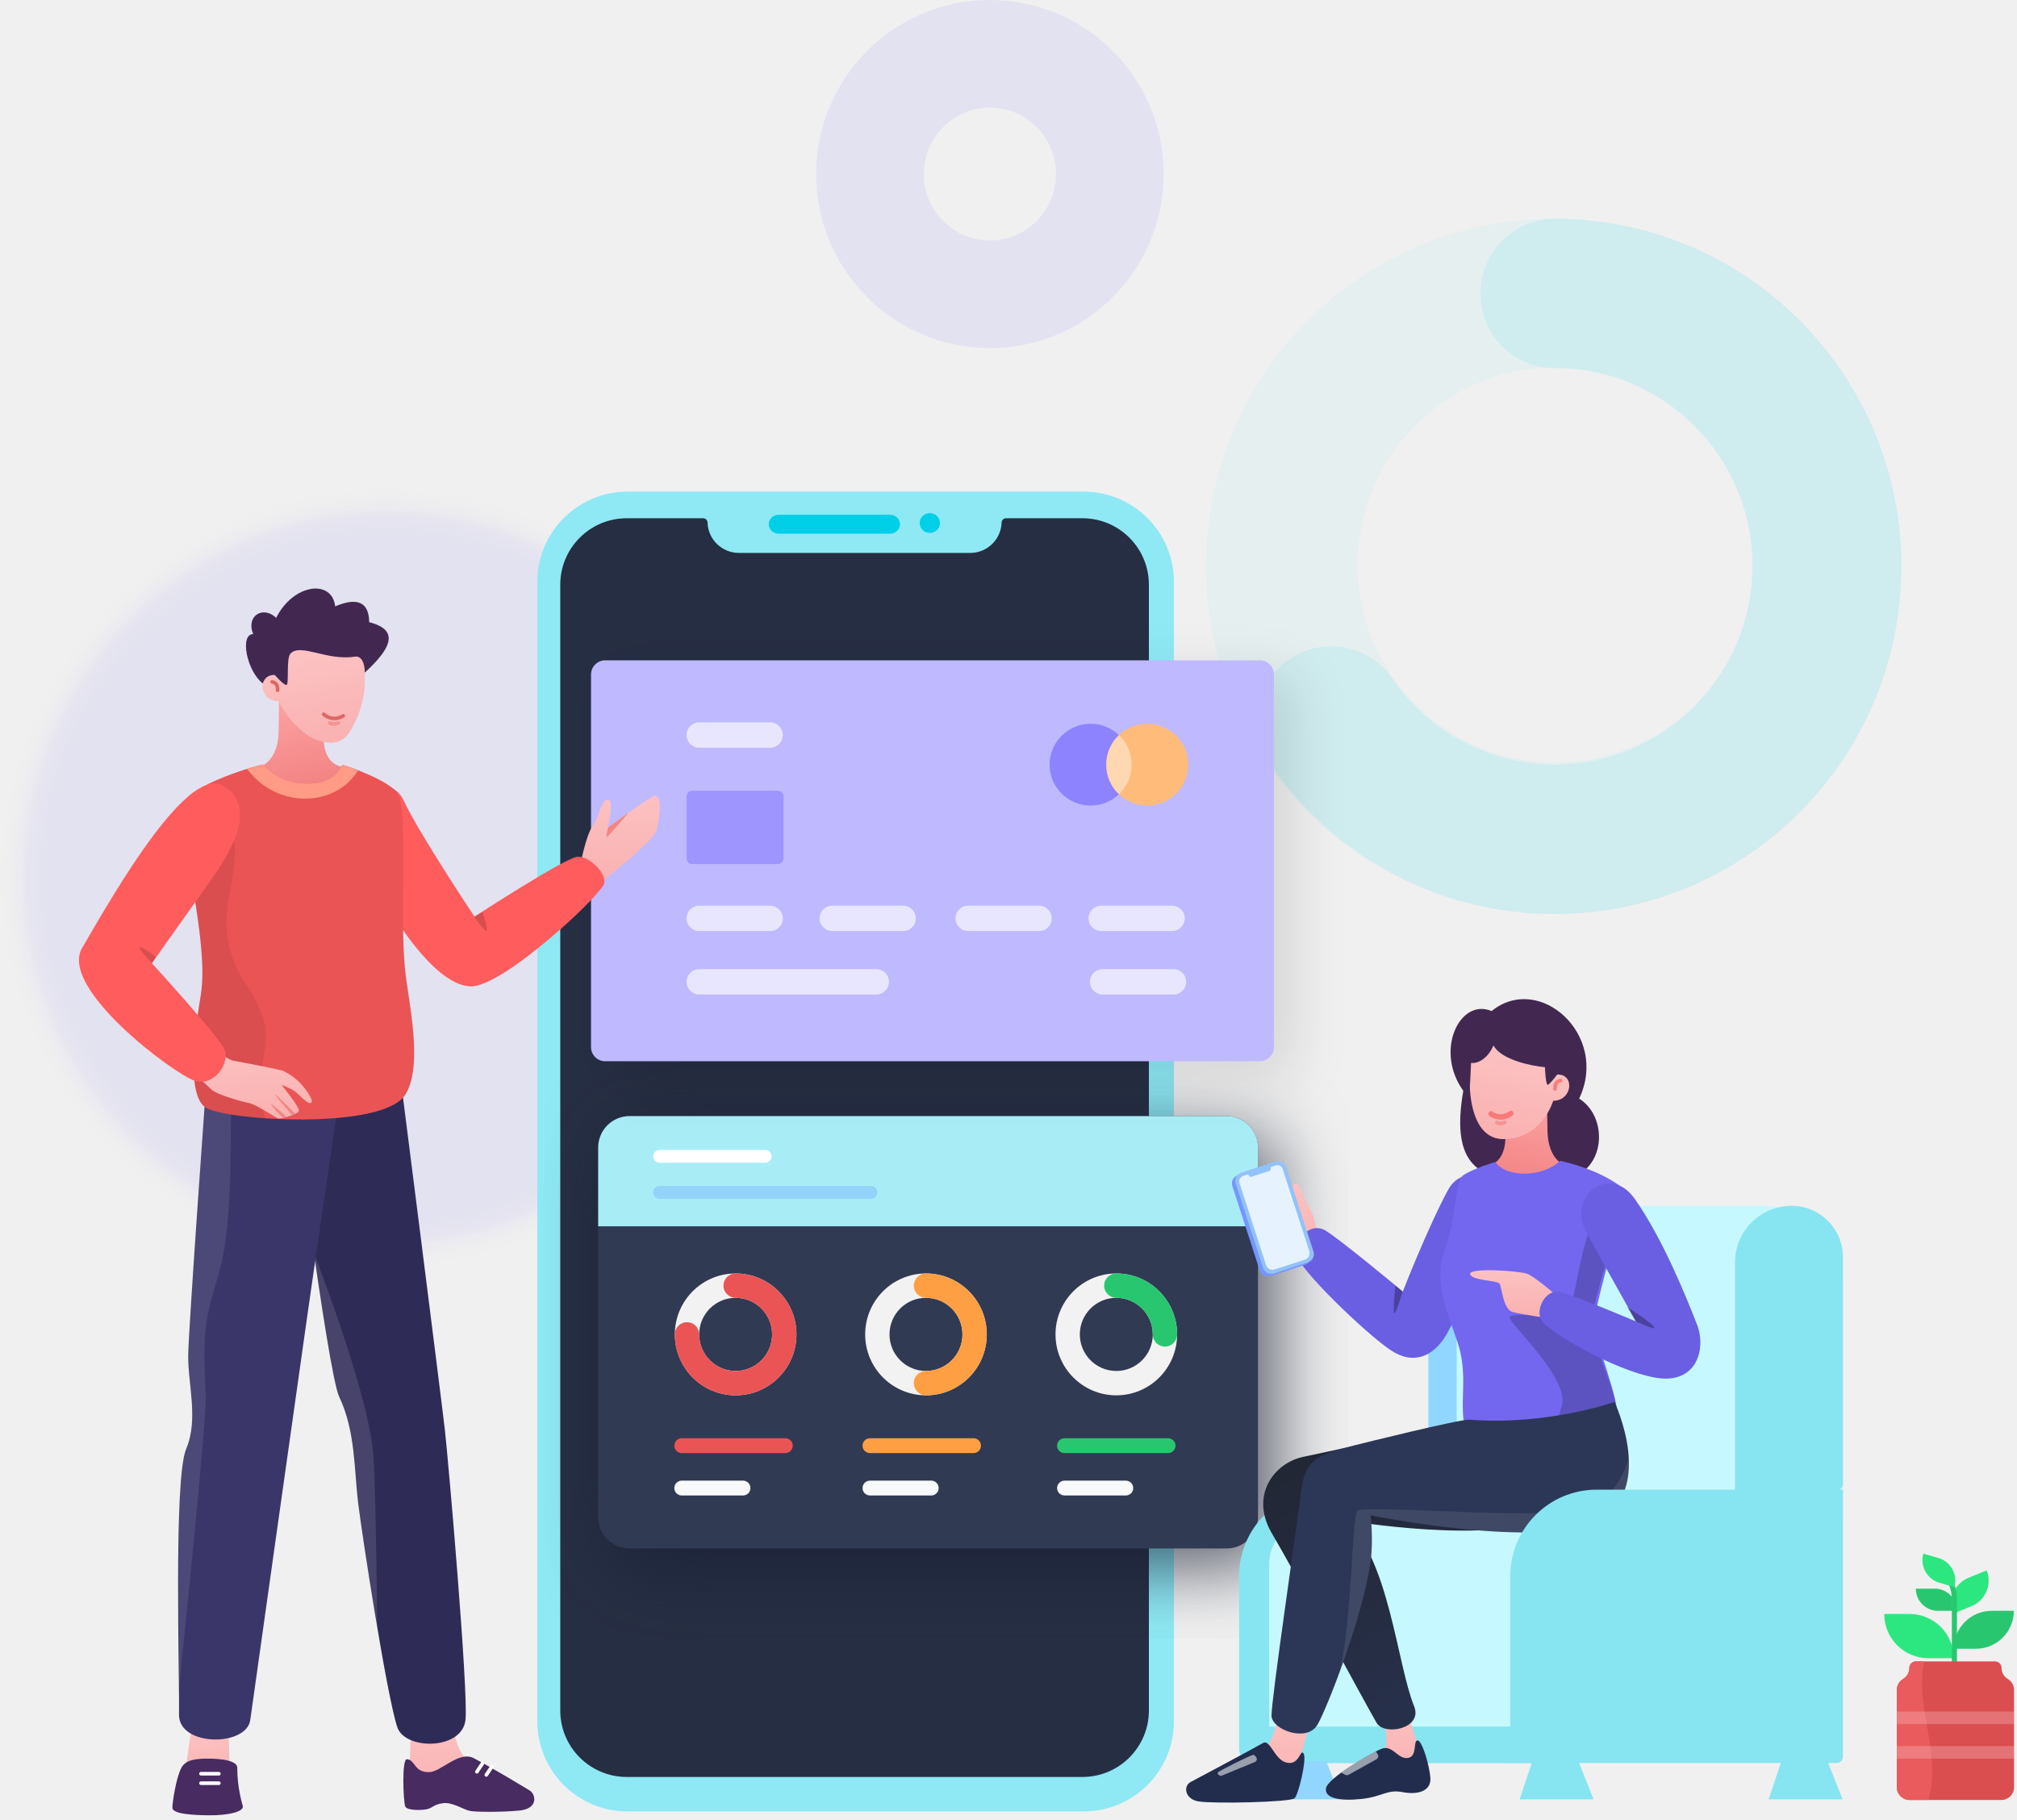
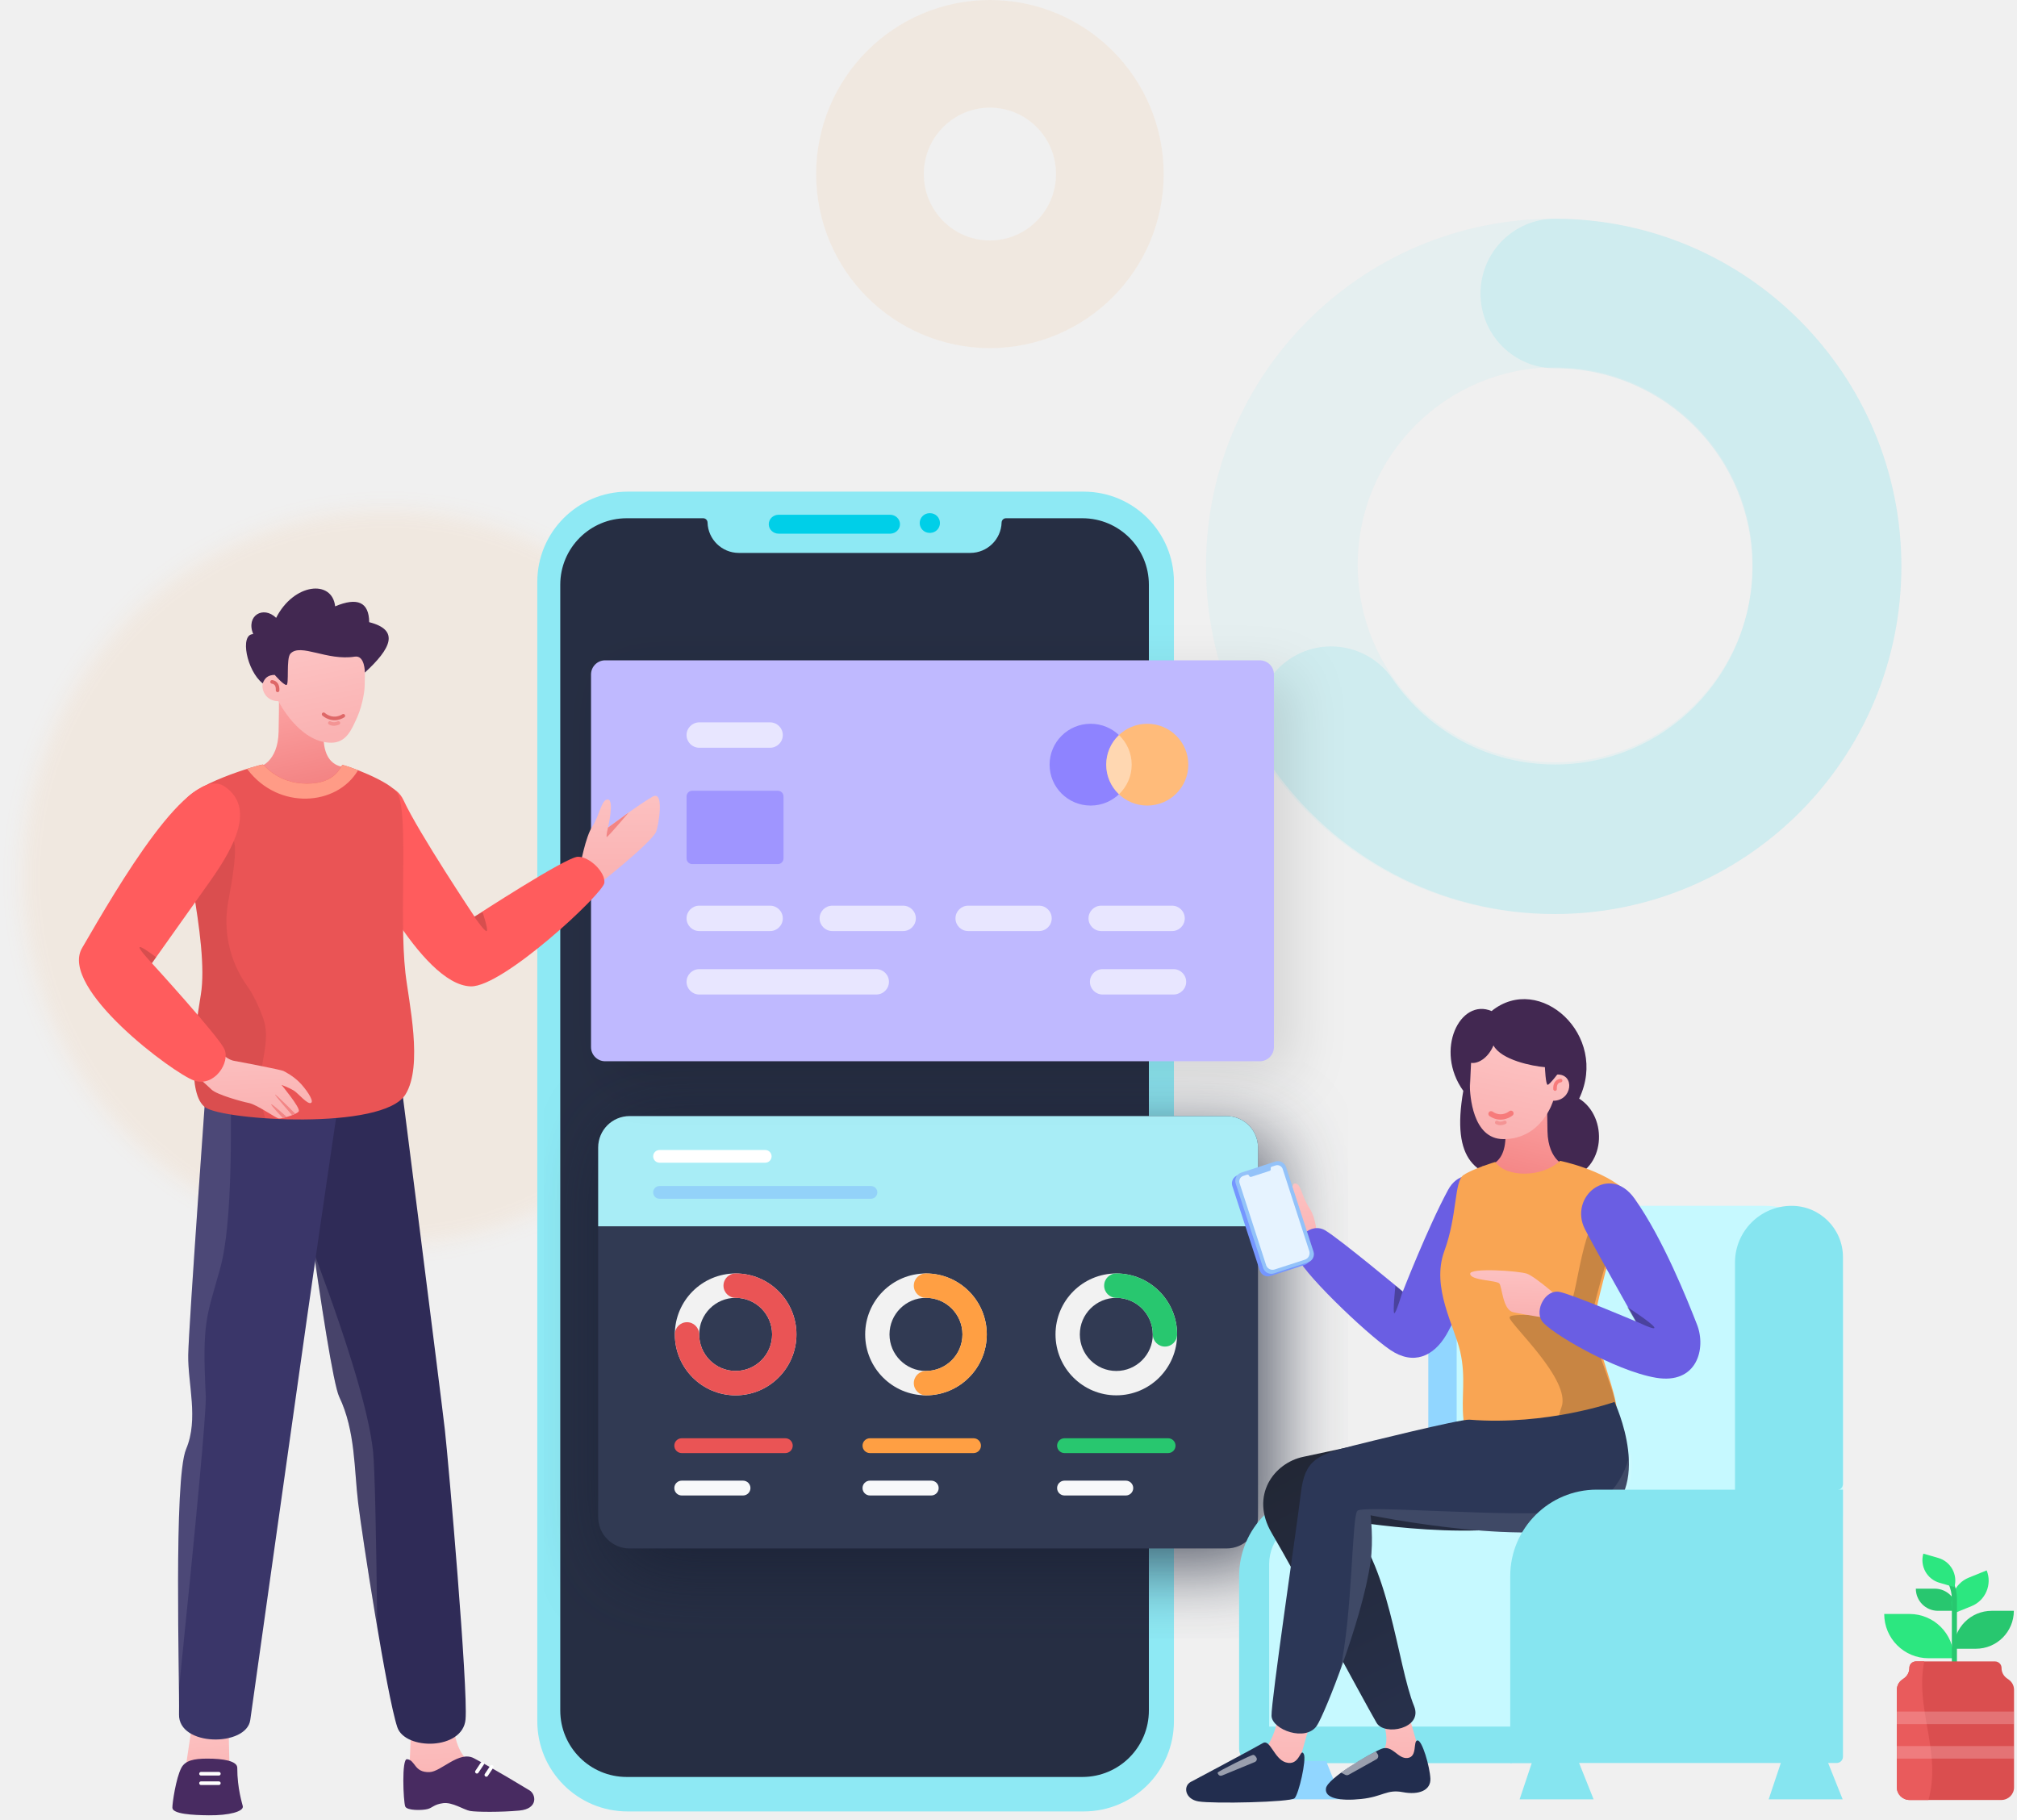
<svg xmlns="http://www.w3.org/2000/svg" width="562" height="507" viewBox="0 0 562 507" fill="none">
  <g id="Illustration">
    <g id="Shape">
      <g id="Oval" opacity="0.1" filter="url(#filter0_f)">
-         <ellipse cx="107.745" cy="244.5" rx="101.745" ry="102.5" fill="#7367F0" />
+         <ellipse cx="107.745" cy="244.5" rx="101.745" ry="102.5" fill="#f9a553" />
      </g>
      <path id="Oval_2" opacity="0.05" fill-rule="evenodd" clip-rule="evenodd" d="M336.032 157.826C336.032 104.326 379.404 60.956 432.906 60.956C486.408 60.956 529.78 104.326 529.78 157.826C529.78 211.326 486.408 254.696 432.906 254.696C379.404 254.696 336.032 211.326 336.032 157.826ZM488.389 157.386C488.389 126.988 463.745 102.346 433.347 102.346C402.948 102.346 378.304 126.988 378.304 157.386C378.304 187.784 402.948 212.426 433.347 212.426C463.745 212.426 488.389 187.784 488.389 157.386Z" fill="#00CFE8" />
-       <ellipse id="Oval_3" opacity="0.1" cx="275.822" cy="48.5" rx="33.416" ry="33.5" stroke="#7367F0" stroke-width="30" />
+       <ellipse id="Oval_3" opacity="0.1" cx="275.822" cy="48.5" rx="33.416" ry="33.5" stroke="#f9a553" stroke-width="30" />
      <path id="Path" opacity="0.1" d="M433.272 60.956C486.572 60.956 529.78 104.326 529.78 157.826C529.78 211.326 486.572 254.696 433.272 254.696C401.162 254.696 371.688 238.816 353.798 212.796C347.287 203.326 349.657 190.352 359.091 183.817C368.431 177.348 381.193 179.615 387.764 188.849L387.961 189.131C398.182 203.997 414.951 213.032 433.272 213.032C463.647 213.032 488.271 188.315 488.271 157.826C488.271 127.642 464.137 103.116 434.181 102.628L433.272 102.621C421.809 102.621 412.517 93.294 412.517 81.789C412.517 70.283 421.809 60.956 433.272 60.956Z" fill="#00CFE8" />
    </g>
    <g id="Mobile Banking App">
      <g id="Phone3">
        <path id="Rectangle" fill-rule="evenodd" clip-rule="evenodd" d="M149.71 162.137C149.71 148.254 160.964 137 174.847 137H301.957C315.84 137 327.094 148.254 327.094 162.137V479.625C327.094 493.508 315.84 504.762 301.957 504.762H174.847C160.964 504.762 149.71 493.508 149.71 479.625V162.137Z" fill="#8EE9F4" />
        <g id="Group 48">
          <path id="Rectangle_2" fill-rule="evenodd" clip-rule="evenodd" d="M156.107 162.933C156.107 152.703 164.4 144.411 174.629 144.411H195.926C196.585 144.411 197.124 144.935 197.144 145.594V145.594C197.28 150.315 201.147 154.072 205.87 154.072H270.352C275.075 154.072 278.942 150.315 279.079 145.594V145.594C279.098 144.935 279.637 144.411 280.297 144.411H301.593C311.822 144.411 320.115 152.703 320.115 162.933V476.634C320.115 486.863 311.822 495.156 301.593 495.156H174.629C164.4 495.156 156.107 486.863 156.107 476.634V162.933Z" fill="#262E43" />
          <mask id="mask0" mask-type="alpha" maskUnits="userSpaceOnUse" x="156" y="144" width="165" height="352">
            <path id="Rectangle_3" fill-rule="evenodd" clip-rule="evenodd" d="M156.107 162.933C156.107 152.703 164.4 144.411 174.629 144.411H195.926C196.585 144.411 197.124 144.935 197.144 145.594V145.594C197.28 150.315 201.147 154.072 205.87 154.072H270.352C275.075 154.072 278.942 150.315 279.079 145.594V145.594C279.098 144.935 279.637 144.411 280.297 144.411H301.593C311.822 144.411 320.115 152.703 320.115 162.933V476.634C320.115 486.863 311.822 495.156 301.593 495.156H174.629C164.4 495.156 156.107 486.863 156.107 476.634V162.933Z" fill="white" />
          </mask>
          <g mask="url(#mask0)">
            <ellipse id="Oval_4" cx="218.287" cy="357.888" rx="14.067" ry="14.053" fill="#E97EFF" fill-opacity="0.549" />
            <path id="Rectangle_4" fill-rule="evenodd" clip-rule="evenodd" d="M176.086 209.239C176.086 206.692 178.15 204.628 180.697 204.628H296.76C299.307 204.628 301.371 206.692 301.371 209.239V209.239C301.371 211.785 299.307 213.85 296.76 213.85H180.697C178.15 213.85 176.086 211.785 176.086 209.239V209.239Z" fill="#E97EFF" fill-opacity="0.549" />
          </g>
        </g>
        <path id="Path_2" d="M248.017 143.438C249.534 143.438 250.764 144.618 250.764 146.073C250.764 147.496 249.588 148.656 248.118 148.706L248.017 148.708H216.95C215.432 148.708 214.202 147.529 214.202 146.073C214.202 144.65 215.378 143.491 216.849 143.44L216.95 143.438H248.017Z" fill="#00CFE8" />
        <path id="Path_3" d="M259.151 142.999C260.669 142.999 261.899 144.228 261.899 145.744C261.899 147.226 260.723 148.434 259.252 148.487L259.151 148.489H259.007C257.49 148.489 256.26 147.26 256.26 145.744C256.26 144.262 257.436 143.054 258.907 143.001L259.007 142.999H259.151Z" fill="#00CFE8" />
      </g>
      <g id="BoardPieChart">
        <g id="Rectangle_5" filter="url(#filter1_d)">
          <path fill-rule="evenodd" clip-rule="evenodd" d="M166.672 319.757C166.672 314.921 170.592 311 175.429 311H341.763C346.6 311 350.52 314.921 350.52 319.757V422.729C350.52 427.565 346.6 431.486 341.763 431.486H175.429C170.592 431.486 166.672 427.565 166.672 422.729V319.757Z" fill="#313A53" />
        </g>
        <mask id="mask1" mask-type="alpha" maskUnits="userSpaceOnUse" x="166" y="311" width="185" height="121">
          <path id="Rectangle_6" fill-rule="evenodd" clip-rule="evenodd" d="M166.672 319.757C166.672 314.921 170.592 311 175.429 311H341.763C346.6 311 350.52 314.921 350.52 319.757V422.729C350.52 427.565 346.6 431.486 341.763 431.486H175.429C170.592 431.486 166.672 427.565 166.672 422.729V319.757Z" fill="white" />
        </mask>
        <g mask="url(#mask1)">
          <path id="Rectangle_7" fill-rule="evenodd" clip-rule="evenodd" d="M162.547 306.275H355.234V341.712H162.547L162.547 306.275Z" fill="#A8EDF6" />
          <path id="Rectangle_8" opacity="0.366" fill-rule="evenodd" clip-rule="evenodd" d="M181.992 332.262C181.992 331.284 182.785 330.49 183.764 330.49H242.682C243.66 330.49 244.453 331.284 244.453 332.262V332.262C244.453 333.241 243.66 334.034 242.682 334.034H183.764C182.785 334.034 181.992 333.241 181.992 332.262V332.262Z" fill="#6FA3FF" />
          <rect id="Rectangle_9" x="181.992" y="320.45" width="32.998" height="3.544" rx="1.772" fill="white" />
          <rect id="Rectangle_10" x="187.885" y="400.774" width="32.998" height="4.134" rx="2.067" fill="#EA5455" />
          <path id="Rectangle_11" fill-rule="evenodd" clip-rule="evenodd" d="M187.885 414.653C187.885 413.512 188.81 412.586 189.952 412.586H207.031C208.173 412.586 209.098 413.512 209.098 414.653V414.653C209.098 415.795 208.173 416.72 207.031 416.72H189.952C188.81 416.72 187.885 415.795 187.885 414.653V414.653Z" fill="#F8F9FA" />
          <rect id="Rectangle_12" x="240.329" y="400.774" width="32.998" height="4.134" rx="2.067" fill="#FF9F43" />
          <path id="Rectangle_13" fill-rule="evenodd" clip-rule="evenodd" d="M240.329 414.653C240.329 413.512 241.255 412.586 242.396 412.586H259.475C260.617 412.586 261.542 413.512 261.542 414.653V414.653C261.542 415.795 260.617 416.72 259.475 416.72H242.396C241.255 416.72 240.329 415.795 240.329 414.653V414.653Z" fill="#F8F9FA" />
          <rect id="Rectangle_14" x="294.541" y="400.774" width="32.998" height="4.134" rx="2.067" fill="#28C76F" />
          <path id="Rectangle_15" fill-rule="evenodd" clip-rule="evenodd" d="M294.541 414.653C294.541 413.512 295.467 412.586 296.608 412.586H313.687C314.829 412.586 315.754 413.512 315.754 414.653V414.653C315.754 415.795 314.829 416.72 313.687 416.72H296.608C295.467 416.72 294.541 415.795 294.541 414.653V414.653Z" fill="#F8F9FA" />
          <g id="Group 3">
            <path id="Oval_5" fill-rule="evenodd" clip-rule="evenodd" d="M311.04 388.814C320.396 388.814 327.981 381.211 327.981 371.834C327.981 362.456 320.396 354.853 311.04 354.853C301.683 354.853 294.099 362.456 294.099 371.834C294.099 381.211 301.683 388.814 311.04 388.814ZM311.04 382.022C305.426 382.022 300.875 377.46 300.875 371.834C300.875 366.207 305.426 361.645 311.04 361.645C316.654 361.645 321.204 366.207 321.204 371.834C321.204 377.46 316.654 382.022 311.04 382.022Z" fill="#F2F2F2" />
            <path id="Path_4" fill-rule="evenodd" clip-rule="evenodd" d="M327.981 371.834C327.981 362.456 320.396 354.853 311.04 354.853C309.168 354.853 307.651 356.374 307.651 358.249C307.651 360.125 309.168 361.645 311.04 361.645C316.59 361.645 321.101 366.104 321.203 371.642L321.204 371.834C321.204 373.709 322.721 375.23 324.593 375.23C326.464 375.23 327.981 373.709 327.981 371.834Z" fill="#28C76F" />
          </g>
          <g id="Group 4">
            <path id="Oval_6" fill-rule="evenodd" clip-rule="evenodd" d="M258.007 388.814C267.363 388.814 274.948 381.211 274.948 371.834C274.948 362.456 267.363 354.853 258.007 354.853C248.65 354.853 241.065 362.456 241.065 371.834C241.065 381.211 248.65 388.814 258.007 388.814ZM258.007 382.022C252.393 382.022 247.842 377.46 247.842 371.834C247.842 366.207 252.393 361.645 258.007 361.645C263.62 361.645 268.171 366.207 268.171 371.834C268.171 377.46 263.62 382.022 258.007 382.022Z" fill="#F2F2F2" />
            <path id="Path_5" d="M258.006 388.814C267.363 388.814 274.948 381.211 274.948 371.834C274.948 362.456 267.363 354.853 258.006 354.853C256.135 354.853 254.618 356.374 254.618 358.249C254.618 360.125 256.135 361.645 258.006 361.645C263.62 361.645 268.171 366.207 268.171 371.834C268.171 377.396 263.723 381.918 258.197 382.02L258.006 382.022C256.135 382.022 254.618 383.542 254.618 385.418C254.618 387.293 256.135 388.814 258.006 388.814Z" fill="#FF9F43" />
          </g>
          <g id="Group 6">
            <path id="Oval_7" fill-rule="evenodd" clip-rule="evenodd" d="M204.973 388.814C214.33 388.814 221.915 381.211 221.915 371.834C221.915 362.456 214.33 354.853 204.973 354.853C195.617 354.853 188.032 362.456 188.032 371.834C188.032 381.211 195.617 388.814 204.973 388.814ZM204.973 382.022C199.36 382.022 194.809 377.46 194.809 371.834C194.809 366.207 199.36 361.645 204.973 361.645C210.587 361.645 215.138 366.207 215.138 371.834C215.138 377.46 210.587 382.022 204.973 382.022Z" fill="#F2F2F2" />
            <path id="Path_6" fill-rule="evenodd" clip-rule="evenodd" d="M188.032 371.834C188.032 381.211 195.617 388.814 204.973 388.814C214.33 388.814 221.915 381.211 221.915 371.834C221.915 362.456 214.33 354.853 204.973 354.853C203.102 354.853 201.585 356.374 201.585 358.249C201.585 360.125 203.102 361.645 204.973 361.645C210.587 361.645 215.138 366.207 215.138 371.834C215.138 377.46 210.587 382.022 204.973 382.022C199.36 382.022 194.809 377.46 194.809 371.834C194.809 369.958 193.292 368.437 191.42 368.437C189.549 368.437 188.032 369.958 188.032 371.834Z" fill="#EA5455" />
          </g>
        </g>
      </g>
      <g id="VisaCard2">
        <g id="Rectangle_16" filter="url(#filter2_d)">
          <path fill-rule="evenodd" clip-rule="evenodd" d="M168.62 184H351.014C353.192 184 354.958 185.771 354.958 187.955V291.769C354.958 293.953 353.192 295.723 351.014 295.723H168.62C166.442 295.723 164.677 293.953 164.677 291.769V187.955C164.677 185.771 166.442 184 168.62 184Z" fill="#BFB9FF" />
        </g>
        <g id="Group 46">
          <g id="Group 45">
            <g id="Group 43">
              <ellipse id="Oval_8" cx="303.887" cy="213.077" rx="11.437" ry="11.395" fill="#8E83FF" />
              <ellipse id="Oval Copy 10" cx="319.661" cy="213.077" rx="11.437" ry="11.395" fill="#FFBB7A" />
              <path id="Path_7" fill-rule="evenodd" clip-rule="evenodd" d="M311.67 204.925L311.775 204.827C313.961 206.902 315.323 209.831 315.323 213.077C315.323 216.323 313.961 219.252 311.775 221.327C309.587 219.253 308.225 216.323 308.225 213.077C308.225 209.882 309.544 206.994 311.67 204.925L311.775 204.827L311.67 204.925Z" fill="white" fill-opacity="0.416" />
            </g>
            <path id="Rectangle_17" fill-rule="evenodd" clip-rule="evenodd" d="M192.873 220.346H216.732C217.604 220.346 218.31 221.05 218.31 221.918V239.207C218.31 240.075 217.604 240.779 216.732 240.779H192.873C192.002 240.779 191.296 240.075 191.296 239.207V221.918C191.296 221.05 192.002 220.346 192.873 220.346Z" fill="#9F95FF" />
          </g>
          <g id="Group 44">
            <path id="Rectangle_18" fill-rule="evenodd" clip-rule="evenodd" d="M194.845 252.37H214.563C216.524 252.37 218.113 253.953 218.113 255.906C218.113 257.859 216.524 259.443 214.563 259.443H194.845C192.885 259.443 191.296 257.859 191.296 255.906C191.296 253.953 192.885 252.37 194.845 252.37Z" fill="white" fill-opacity="0.647" />
            <path id="Rectangle_19" fill-rule="evenodd" clip-rule="evenodd" d="M194.845 270.052H244.141C246.101 270.052 247.69 271.635 247.69 273.588C247.69 275.541 246.101 277.125 244.141 277.125H194.845C192.885 277.125 191.296 275.541 191.296 273.588C191.296 271.635 192.885 270.052 194.845 270.052Z" fill="white" fill-opacity="0.647" />
            <path id="Rectangle_20" fill-rule="evenodd" clip-rule="evenodd" d="M307.239 270.052H326.957C328.917 270.052 330.506 271.635 330.506 273.588C330.506 275.541 328.917 277.125 326.957 277.125H307.239C305.279 277.125 303.689 275.541 303.689 273.588C303.689 271.635 305.279 270.052 307.239 270.052Z" fill="white" fill-opacity="0.647" />
            <path id="Rectangle_21" fill-rule="evenodd" clip-rule="evenodd" d="M194.845 201.289H214.563C216.524 201.289 218.113 202.872 218.113 204.825C218.113 206.778 216.524 208.362 214.563 208.362H194.845C192.885 208.362 191.296 206.778 191.296 204.825C191.296 202.872 192.885 201.289 194.845 201.289Z" fill="white" fill-opacity="0.647" />
            <path id="Rectangle Copy 38" fill-rule="evenodd" clip-rule="evenodd" d="M231.915 252.37H251.634C253.594 252.37 255.183 253.953 255.183 255.906C255.183 257.859 253.594 259.443 251.634 259.443H231.915C229.955 259.443 228.366 257.859 228.366 255.906C228.366 253.953 229.955 252.37 231.915 252.37Z" fill="white" fill-opacity="0.647" />
            <path id="Rectangle Copy 39" fill-rule="evenodd" clip-rule="evenodd" d="M269.775 252.37H289.493C291.453 252.37 293.042 253.953 293.042 255.906C293.042 257.859 291.453 259.443 289.493 259.443H269.775C267.815 259.443 266.226 257.859 266.226 255.906C266.226 253.953 267.815 252.37 269.775 252.37Z" fill="white" fill-opacity="0.647" />
            <path id="Rectangle Copy 40" fill-rule="evenodd" clip-rule="evenodd" d="M306.845 252.37H326.563C328.524 252.37 330.113 253.953 330.113 255.906C330.113 257.859 328.524 259.443 326.563 259.443H306.845C304.885 259.443 303.296 257.859 303.296 255.906C303.296 253.953 304.885 252.37 306.845 252.37Z" fill="white" fill-opacity="0.647" />
          </g>
        </g>
      </g>
      <g id="Men1.1">
        <g id="LLeg">
          <path id="Path_8" fill-rule="evenodd" clip-rule="evenodd" d="M126.372 479.69C126.372 479.69 126.236 488.374 131.569 491.458C136.901 494.543 145.162 500.274 145.162 500.274L113.735 501.339L114.631 479.612L126.372 479.69Z" fill="url(#paint0_linear)" />
          <path id="Path_9" fill-rule="evenodd" clip-rule="evenodd" d="M113.405 490.205C115.835 490.456 115.304 493.971 119.713 493.8C122.926 493.675 127.937 487.749 132.059 489.944C138.35 493.294 145.727 497.812 147.536 498.887C149.345 499.963 150.06 504.021 144.715 504.519C139.603 504.995 132.704 504.942 130.976 504.627C129.247 504.312 126.041 502.107 123.461 502.459C120.882 502.812 120.588 503.702 119.147 504.095C117.705 504.489 113.354 504.575 112.903 503.36C112.385 501.966 111.866 490.047 113.405 490.205Z" fill="#482B61" />
          <path id="Path_10" fill-rule="evenodd" clip-rule="evenodd" d="M110.969 295.474C110.969 295.474 122.957 389.573 123.959 398.472C124.961 407.371 130.465 470.679 129.712 479.123C128.944 487.723 112.857 487.769 110.699 481.281C107.745 472.4 100.916 428.014 99.787 418.746C98.658 409.477 99.054 398.716 94.516 389.225C91.266 382.43 80.513 297.886 80.513 297.886L110.969 295.474Z" fill="#2F2B57" />
          <path id="Path_11" opacity="0.591" fill-rule="evenodd" clip-rule="evenodd" d="M103.922 404.214L103.965 404.637C104.422 409.552 104.806 425.834 105.116 453.481L104.426 449.352C102.262 436.258 100.34 423.287 99.787 418.746C98.681 409.67 99.038 399.163 94.793 389.82L94.515 389.225C93.085 386.234 90.201 368.185 87.421 348.911L88.294 351.248C97.578 376.216 102.787 393.871 103.922 404.214Z" fill="white" fill-opacity="0.192" />
          <path id="Path 10" d="M134.382 491.454L132.879 493.704" stroke="white" stroke-linecap="round" />
          <path id="Path 10_2" d="M137.007 492.334L135.504 494.584" stroke="white" stroke-linecap="round" />
        </g>
        <g id="RLeg">
          <path id="Path_12" fill-rule="evenodd" clip-rule="evenodd" d="M53.349 481.682L50.536 500.672L64.13 500.604L63.685 481.329L53.349 481.682Z" fill="url(#paint1_linear)" />
          <path id="Path_13" fill-rule="evenodd" clip-rule="evenodd" d="M48.032 503.745C47.986 502.637 49.018 495.451 50.536 492.605C51.638 490.542 54.08 490.058 57.654 490.044C62.264 490.026 66.117 490.723 66.112 492.605C66.096 498.366 67.556 502.796 67.654 503.302C67.943 504.787 63.819 505.896 58.188 505.839C53.578 505.794 48.102 505.473 48.032 503.745Z" fill="#482B61" />
          <path id="Path_14" fill-rule="evenodd" clip-rule="evenodd" d="M95.56 298.563C95.56 298.563 89.327 340.561 85.554 367.134C81.847 393.245 70.868 471.132 69.733 479.285C68.691 486.77 49.68 486.77 49.88 477.705C50.08 468.64 48.32 412.152 51.86 403.789C55.4 395.425 52.318 385.692 52.447 377.567C52.576 369.442 57.667 299.106 57.667 299.106L95.56 298.563Z" fill="#3A3669" />
          <path id="Path_15" opacity="0.462" fill-rule="evenodd" clip-rule="evenodd" d="M61.462 353.024L61.164 354.105C57.556 367.072 56.31 368.241 57.333 388.923L57.343 389.344C57.379 394.547 54.904 421.474 49.919 470.126L49.897 467.101C49.722 447.254 48.991 411.369 51.77 404.014L51.86 403.789C55.4 395.425 52.318 385.692 52.446 377.567C52.576 369.442 57.667 299.106 57.667 299.106L64.17 299.012L64.236 302.234C64.704 327.396 63.779 344.326 61.462 353.024V353.024Z" fill="white" fill-opacity="0.192" />
          <path id="Path 9" d="M56.007 494.256H60.983" stroke="white" stroke-linecap="round" />
          <path id="Path 9_2" d="M56.007 496.894H60.983" stroke="white" stroke-linecap="round" />
        </g>
        <g id="Head">
          <path id="Path_16" fill-rule="evenodd" clip-rule="evenodd" d="M72.242 213.711C72.242 213.711 77.449 212.483 77.63 203.907C77.811 195.331 77.684 192.404 77.684 192.404L90.029 192.196C90.029 192.196 90.154 201.754 90.155 205.21C90.16 214.495 96.597 213.711 96.597 213.711C96.597 213.711 95.259 221.24 84.866 221.827C76.751 222.287 72.242 213.711 72.242 213.711Z" fill="url(#paint2_linear)" />
          <g id="Head1">
            <path id="Path_17" fill-rule="evenodd" clip-rule="evenodd" d="M76.552 188.069C71.435 187.87 72.269 195.399 77.585 195.389C77.585 195.389 83.297 206.933 92.265 206.963C96.585 206.977 97.996 203.11 99.291 200.395C100.586 197.68 101.536 193.619 101.615 191.132C101.7 188.481 101.711 179.77 101.711 179.77L76.352 179.759L76.552 188.069Z" fill="url(#paint3_linear)" />
            <path id="Path_18" d="M91.906 201.462C92.673 201.885 93.585 201.781 94.292 201.462" stroke="#F49494" stroke-linecap="round" />
            <path id="Path 8" d="M77.349 192.367C77.401 191.159 77.035 190.2 75.81 190.008" stroke="#DE6767" stroke-linecap="round" />
            <path id="Path_19" fill-rule="evenodd" clip-rule="evenodd" d="M76.551 188.069C76.551 188.069 78.904 190.799 79.774 190.874C80.645 190.949 79.653 183.487 80.934 182.128C83.75 179.14 91.107 184.216 98.844 182.976C101.71 182.517 101.659 187.415 101.659 187.415C108.892 180.786 111.514 175.557 102.871 173.373C102.802 167.763 99.591 166.355 93.382 168.957C92.552 161.378 81.824 162.522 76.941 172.164C73.407 168.707 68.439 171.498 70.547 176.699C66.741 176.699 68.724 186.925 73.21 190.439C73.745 188.904 74.723 188.069 76.551 188.069Z" fill="#422851" />
            <path id="Path_20" d="M90.171 199.031C90.171 199.031 92.607 201.335 95.666 199.459" stroke="#DE6767" stroke-linecap="round" />
          </g>
        </g>
        <g id="LArm">
          <g id="Group 3_2">
            <path id="Path_21" fill-rule="evenodd" clip-rule="evenodd" d="M161.671 241.247C161.671 241.247 163.135 233.107 165.072 230.255C167.01 227.403 167.574 222.61 169.402 222.786C171.23 222.963 169.399 230.614 169.399 230.614C169.399 230.614 177.923 224.219 181.79 222.015C185.319 220.006 183.383 230.404 182.831 231.729C181.518 234.885 166.322 246.793 166.322 246.793C166.322 246.793 162.003 241.971 161.671 241.247Z" fill="url(#paint4_linear)" />
            <path id="Path_22" fill-rule="evenodd" clip-rule="evenodd" d="M169.4 230.614C169.4 230.614 168.77 233.231 169.084 233.231C169.399 233.231 175.184 226.405 175.184 226.405L169.4 230.614Z" fill="#F28585" />
          </g>
          <path id="Path_23" fill-rule="evenodd" clip-rule="evenodd" d="M112.464 223.029C116.632 232.068 132.22 255.423 132.22 255.423C132.22 255.423 157.765 238.768 161.016 238.734C164.266 238.699 168.68 243.012 168.402 245.989C168.125 248.966 140.156 275.074 131.186 274.854C117.238 274.512 99.747 238.241 97.951 233.393C93.141 220.407 108.398 214.213 112.464 223.029Z" fill="#FF5C5D" />
          <path id="Path 5" fill-rule="evenodd" clip-rule="evenodd" d="M132.128 255.406C132.128 255.406 135.078 259.727 135.606 259.444C136.135 259.16 134.447 254.161 134.447 254.161L132.128 255.406Z" fill="black" fill-opacity="0.16" />
        </g>
        <g id="Body">
          <path id="Path_24" fill-rule="evenodd" clip-rule="evenodd" d="M50.768 224.475C49.459 230.751 58.422 262.381 55.956 277.178C54.006 288.882 52.144 304.996 57.199 308.573C62.345 312.216 106.644 315.108 112.959 304.996C117.968 296.973 113.867 279.182 112.959 271.066C111.147 254.875 113.883 226.894 110.809 221.171C108.902 217.621 95.902 213.043 95.413 213.185C94.925 213.327 93.777 218.357 85.557 218.357C77.337 218.357 73.707 213.185 73.265 213.043C72.823 212.901 51.952 218.798 50.768 224.475Z" fill="#EA5455" />
          <path id="Path_25" fill-rule="evenodd" clip-rule="evenodd" d="M73.244 213.041L73.265 213.043C73.707 213.185 77.337 218.357 85.557 218.357C93.777 218.357 94.925 213.327 95.413 213.185C95.59 213.134 97.396 213.697 99.722 214.606L99.712 214.713C93.836 224.579 77.677 225.795 69.04 214.507L68.845 214.246L69.808 213.947C71.573 213.411 72.835 213.088 73.178 213.045L73.244 213.041Z" fill="#FF9B86" />
          <path id="Path_26" fill-rule="evenodd" clip-rule="evenodd" d="M50.796 228.834L51.52 228.935C59.204 230.034 63.71 231.773 65.039 234.152C65.911 235.712 65.506 240.991 63.823 249.988L63.644 250.932C62.083 259.088 63.868 267.524 68.58 274.33L68.845 274.707C70.439 276.936 71.908 279.872 73.252 283.514C76.372 291.962 69.737 299.081 73.939 311.649L73.081 311.586C65.27 310.988 58.953 309.815 57.199 308.573C52.144 304.996 54.006 288.882 55.956 277.179C58.054 264.588 51.878 239.811 50.796 228.834Z" fill="black" fill-opacity="0.067" />
        </g>
        <g id="Rarm">
          <g id="Group 2">
            <path id="Path_27" fill-rule="evenodd" clip-rule="evenodd" d="M59.774 291.701C59.774 291.701 62.723 295.18 65.24 295.613C67.757 296.046 78.291 298.106 78.934 298.411C79.542 298.7 81.62 299.794 83.397 301.549C84.937 303.07 87.6 306.677 86.707 307.297C85.752 307.961 83.175 304.708 81.882 303.904C80.526 303.061 78.442 302.314 78.442 302.314C78.442 302.314 83.597 308.533 83.269 309.619C83.03 310.412 78.646 311.767 77.709 311.665C76.772 311.563 71.607 307.782 69.285 307.341C67.675 307.037 60.466 305.084 58.946 303.618C57.425 302.151 54.006 299.174 54.006 299.174L59.774 291.701Z" fill="url(#paint5_linear)" />
            <path id="Path_28" fill-rule="evenodd" clip-rule="evenodd" d="M82.275 310.34C82.275 310.34 76.88 304.905 76.655 304.997C76.43 305.09 81.356 310.719 81.356 310.719L82.275 310.34Z" fill="#F28585" />
            <path id="Path_29" fill-rule="evenodd" clip-rule="evenodd" d="M79.871 311.233C79.871 311.233 75.829 307.53 75.565 307.709C75.301 307.887 78.802 311.535 78.802 311.535L79.871 311.233Z" fill="#F28585" />
          </g>
          <path id="Path_30" fill-rule="evenodd" clip-rule="evenodd" d="M62.706 219.232C71.036 225.093 65.471 235.748 58.56 245.521C52.105 254.65 42.321 268.401 42.321 268.401C42.321 268.401 60.718 288.554 62.496 292.282C64.273 296.011 59.734 303.014 54.093 301.101C48.45 299.189 16.343 275.404 22.872 264.164C32.845 246.995 52.868 212.309 62.706 219.232Z" fill="#FF5C5D" />
          <path id="Path 6" fill-rule="evenodd" clip-rule="evenodd" d="M42.321 268.401C42.321 268.401 38.546 264.407 38.898 263.945C39.251 263.482 43.506 266.747 43.506 266.747L42.321 268.401Z" fill="black" fill-opacity="0.16" />
        </g>
      </g>
      <g id="Group 7">
        <path id="Rectangle_22" fill-rule="evenodd" clip-rule="evenodd" d="M345.257 439.204C345.257 425.888 356.052 415.093 369.368 415.093L437.966 415.093V487.26C437.966 489.469 436.175 491.26 433.966 491.26H349.257C347.048 491.26 345.257 489.469 345.257 487.26L345.257 439.204Z" fill="#86E5F0" />
        <path id="Rectangle_23" fill-rule="evenodd" clip-rule="evenodd" d="M353.633 476.224L421.269 476.224V491.26H353.633L353.633 476.224Z" fill="#86E5F0" />
        <path id="Path_31" fill-rule="evenodd" clip-rule="evenodd" d="M439.769 490.715L444.035 501.401H423.41L426.984 490.715H439.769Z" fill="#86E5F0" />
        <path id="Path_32" fill-rule="evenodd" clip-rule="evenodd" d="M369.497 490.715L373.764 501.401H353.139L356.713 490.715H369.497Z" fill="#91D6FF" />
        <path id="Path_33" fill-rule="evenodd" clip-rule="evenodd" d="M509.161 490.715L513.428 501.401H492.803L496.377 490.715H509.161Z" fill="#86E5F0" />
        <path id="Rectangle_24" fill-rule="evenodd" clip-rule="evenodd" d="M397.97 360.481C397.97 347.368 408.449 336.659 421.558 336.375L438.492 336.008V422.277H397.97L397.97 360.481Z" fill="#91D6FF" />
        <path id="Rectangle_25" fill-rule="evenodd" clip-rule="evenodd" d="M405.875 360.119C405.875 346.803 416.67 336.008 429.986 336.008H491.667C503.729 336.008 513.507 345.786 513.507 357.848V422.288C513.507 423.253 512.725 424.035 511.76 424.035H405.875L405.875 360.119Z" fill="#C6F9FF" />
        <path id="Rectangle_26" fill-rule="evenodd" clip-rule="evenodd" d="M483.427 351.792C483.427 343.074 490.493 336.008 499.21 336.008V336.008C507.106 336.008 513.507 342.409 513.507 350.305V413.499C513.507 414.464 512.725 415.246 511.76 415.246H483.427V351.792Z" fill="#86E5F0" />
        <path id="Rectangle_27" fill-rule="evenodd" clip-rule="evenodd" d="M353.633 435.799C353.633 428.84 359.274 423.199 366.233 423.199H433.69V481.124H353.633V435.799Z" fill="#C6F9FF" />
        <g id="Wom1.4">
          <g id="Head_2">
            <path id="Path_34" fill-rule="evenodd" clip-rule="evenodd" d="M436.719 328.514C447.465 326.01 448.172 311.252 440.003 306.133C448.428 288.461 428.945 270.915 415.599 281.736C406.85 277.989 399.579 292.611 407.72 303.968C404.307 323.468 411.254 328.509 423.777 328.723L436.719 328.514Z" fill="#422851" />
            <path id="Path_35" fill-rule="evenodd" clip-rule="evenodd" d="M436.585 324.989C436.585 324.989 431.358 323.762 431.176 315.192C430.995 306.622 431.122 303.696 431.122 303.696L419.608 303.488C419.608 303.488 419.483 313.039 419.481 316.494C419.476 325.773 413.015 324.989 413.015 324.989C413.015 324.989 414.358 332.513 424.791 333.1C432.937 333.559 436.585 324.989 436.585 324.989Z" fill="url(#paint6_linear)" />
            <path id="Path_36" fill-rule="evenodd" clip-rule="evenodd" d="M433.807 299.417C438.944 299.218 438.106 306.741 432.77 306.731C432.77 306.731 429.671 317.419 418.912 317.419C410.173 317.419 409.605 304.962 409.526 302.477C409.44 299.828 409.43 291.123 409.43 291.123L434.007 291.112L433.807 299.417Z" fill="url(#paint7_linear)" />
            <path id="Path_37" d="M420.985 310.239C420.985 310.239 418.423 312.41 415.454 310.377" stroke="#F77B7B" stroke-width="1.5" stroke-linecap="round" />
            <path id="Path_38" d="M419.294 312.753C418.497 313.121 417.729 313.148 417.044 312.781" stroke="#F49494" stroke-linecap="round" />
            <path id="Path 8_2" d="M433.284 303.463C433.231 302.256 433.599 301.297 434.829 301.105" stroke="#F77B7B" stroke-linecap="round" />
            <path id="Path_39" fill-rule="evenodd" clip-rule="evenodd" d="M434.62 298.487C434.62 298.487 431.805 302.267 431.234 302.287C430.664 302.307 430.464 297.371 430.464 297.371C427.011 297.107 418.271 295.366 416.128 291.309C414.63 294.888 411.766 296.478 409.884 296.173L409.527 303.778L408.649 288.489H435.309L434.62 298.487Z" fill="#422851" />
          </g>
          <g id="LLeg_2">
            <path id="Path_40" fill-rule="evenodd" clip-rule="evenodd" d="M383.979 476.119C383.979 476.119 388.587 485.431 384.809 488.365C381.026 491.3 371.033 496.801 371.033 496.801L397.508 495.136L391.623 474.826L383.979 476.119Z" fill="url(#paint8_linear)" />
            <path id="Path_41" fill-rule="evenodd" clip-rule="evenodd" d="M394.947 484.981C393.64 485.134 395.035 489.535 392.207 489.87C389.383 490.204 388.011 486.034 384.808 487.356C381.604 488.678 369.92 495.513 369.46 498.307C368.994 501.1 373.347 501.922 379.317 501.291C385.287 500.66 386.387 498.535 390.869 499.391C395.345 500.247 398.699 498.883 398.551 495.61C398.403 492.338 396.253 484.828 394.947 484.981Z" fill="#222D4E" />
            <path id="Path 14" fill-rule="evenodd" clip-rule="evenodd" d="M383.346 488.034L383.856 488.799C384.18 489.285 384.021 489.943 383.511 490.227L375.781 494.543C375.491 494.706 375.138 494.713 374.841 494.562L373.672 493.968C375.597 492.573 377.172 491.524 378.912 490.495C380.248 489.704 381.727 488.889 383.346 488.034Z" fill="white" fill-opacity="0.541" />
            <path id="Path_42" fill-rule="evenodd" clip-rule="evenodd" d="M423.859 394.043C415.844 394.402 371.235 404.274 363.13 405.951C355.026 407.628 348.174 416.704 354.354 427.213C361.295 439.01 379.205 472.514 383.554 480.066C385.706 483.805 396.564 481.709 394.014 475.434C389.259 463.738 387.051 434.356 374.929 423.643C374.929 423.643 415.695 430.742 433.304 422.61C446.102 416.699 443.207 393.178 423.859 394.043Z" fill="url(#paint9_linear)" />
          </g>
          <g id="LArm_2">
            <path id="Path_43" fill-rule="evenodd" clip-rule="evenodd" d="M367.069 346.62C367.069 346.62 367.159 340.095 364.878 336.684C362.597 333.274 362.506 329.652 360.78 329.77C359.053 329.889 360.763 338.309 360.763 338.309C360.763 338.309 358.572 337.471 356.999 336.412C355.425 335.353 350.653 330.131 349.538 331.057C347.647 332.633 350.693 341.527 352.351 343.305C354.015 345.083 363.106 350.932 363.106 350.932L367.069 346.62Z" fill="url(#paint10_linear)" />
            <path id="Path_44" fill-rule="evenodd" clip-rule="evenodd" d="M416.324 342.71C412.596 351.363 405.769 367.258 402.955 372C399.428 377.939 393.866 380.556 387.354 376.149C380.512 371.519 361.671 353.46 361.119 349.369C360.572 345.279 365.183 340.37 369.355 342.912C373.528 345.453 390.866 359.89 390.866 359.89C390.866 359.89 397.863 341.943 403.492 331.546C408.366 322.551 421.999 329.556 416.324 342.71Z" fill="#6A5EE3" />
            <path id="Path_45" fill-rule="evenodd" clip-rule="evenodd" d="M390.793 359.899C390.793 359.899 388.914 366.277 388.474 365.908C388.035 365.538 388.81 358.232 388.81 358.232L390.793 359.899Z" fill="black" fill-opacity="0.303" />
          </g>
          <g id="PhoneMini4">
            <g id="Group 3_3">
              <path id="Rectangle_28" d="M343.366 330.492C342.956 329.231 343.646 327.877 344.907 327.468L354.376 324.391C355.637 323.981 356.991 324.671 357.4 325.932L365.043 349.452C365.452 350.713 364.762 352.067 363.502 352.477L354.032 355.553C352.772 355.963 351.418 355.273 351.008 354.013L343.366 330.492Z" fill="#7596FF" />
              <rect id="Rectangle_29" x="343.561" y="327.497" width="14.757" height="29.531" rx="2.4" transform="rotate(-18 343.561 327.497)" fill="#93C2F9" />
              <path id="Rectangle_30" d="M346.395 327.685L347.46 327.339C347.677 327.268 347.908 327.366 348.012 327.56L348.045 327.637C348.124 327.881 348.387 328.015 348.63 327.936L353.763 326.268C353.98 326.198 354.109 325.983 354.08 325.764L354.061 325.683C353.982 325.438 354.115 325.176 354.359 325.097L355.418 324.753C356.205 324.497 357.047 324.894 357.36 325.645L357.406 325.767V325.767L364.806 348.613C365.128 349.611 364.582 350.681 363.587 351.006L355.166 353.742C354.213 354.053 353.193 353.567 352.822 352.652L352.776 352.524C352.775 352.524 352.775 352.523 352.777 352.522L345.378 329.681C345.108 328.849 345.563 327.955 346.395 327.685Z" fill="#E6F3FF" />
            </g>
          </g>
          <g id="Body_2">
-             <path id="Path_46" fill-rule="evenodd" clip-rule="evenodd" d="M453.585 332.284C453.585 332.284 444.6 362.387 444.334 368.085C444.068 373.784 451.683 390.533 450.386 394.766C447.397 404.548 409.233 408.761 407.775 395.601C407.095 389.463 408.51 383.955 406.879 376.723C405.254 369.492 398.723 358.745 402.428 348.642C406.132 338.538 405.139 329.191 407.789 327.424C410.439 325.657 416.632 323.781 416.632 323.781C419.644 328.216 429.812 328.151 434.664 323.468C434.664 323.468 446.718 325.808 453.585 332.284Z" fill="#7367F0" />
+             <path id="Path_46" fill-rule="evenodd" clip-rule="evenodd" d="M453.585 332.284C453.585 332.284 444.6 362.387 444.334 368.085C444.068 373.784 451.683 390.533 450.386 394.766C447.397 404.548 409.233 408.761 407.775 395.601C407.095 389.463 408.51 383.955 406.879 376.723C405.254 369.492 398.723 358.745 402.428 348.642C406.132 338.538 405.139 329.191 407.789 327.424C410.439 325.657 416.632 323.781 416.632 323.781C419.644 328.216 429.812 328.151 434.664 323.468C434.664 323.468 446.718 325.808 453.585 332.284Z" fill="#f9a553" />
            <path id="Path_47" fill-rule="evenodd" clip-rule="evenodd" d="M445.534 337.16C439.545 346.67 439.563 363.228 436.346 365.396C433.13 367.565 420.61 365.437 420.61 367.154C420.61 368.871 437.911 384.61 435.071 392.133C433.584 396.073 433.987 399.597 436.281 402.707L437.03 402.543C443.847 401.002 449.327 398.234 450.386 394.766C451.683 390.533 443.19 373.784 443.456 368.085C443.682 363.248 450.823 340.826 452.977 334.159C451.223 331.064 448.743 332.064 445.534 337.16Z" fill="black" fill-opacity="0.199" />
          </g>
          <g id="RArm">
            <path id="Path_48" fill-rule="evenodd" clip-rule="evenodd" d="M435.32 362.39C435.32 362.39 427.752 355.688 425.436 354.911C423.119 354.133 409.551 353.199 409.637 354.956C409.734 356.839 417.021 356.73 417.776 357.657C418.531 358.583 418.703 364.914 421.557 365.624C424.406 366.335 432.946 367.561 432.946 367.561L435.32 362.39Z" fill="url(#paint11_linear)" />
            <path id="Path_49" fill-rule="evenodd" clip-rule="evenodd" d="M455.454 334.014C463.427 345.273 470.234 362.424 472.847 369.111C475.46 375.798 472.824 385.883 461.335 383.903C449.865 381.928 431.617 371.198 429.598 368.068C427.579 364.938 430.646 359.242 434.509 359.987C438.087 360.677 455.838 368.229 455.838 368.229C455.838 368.229 444.418 347.976 441.63 342.546C436.972 333.479 448.431 324.093 455.454 334.014Z" fill="#6A5EE3" />
            <path id="Path_50" fill-rule="evenodd" clip-rule="evenodd" d="M455.658 368.091C455.658 368.091 461.639 371.064 460.91 369.817C460.18 368.57 453.376 364.189 453.376 364.189L455.658 368.091Z" fill="black" fill-opacity="0.303" />
          </g>
          <g id="RLeg_2">
            <path id="Path_51" fill-rule="evenodd" clip-rule="evenodd" d="M356.139 476.493C356.139 476.493 356.278 487.453 347.252 491.551C338.231 495.648 331.804 495.402 332.622 498.57C333.44 501.737 356.92 501.609 359.112 499.132C360.981 497.024 365.045 477.399 366.164 478.9L356.139 476.493Z" fill="url(#paint12_linear)" />
            <path id="Path_52" fill-rule="evenodd" clip-rule="evenodd" d="M363.281 488.761C362.273 486.813 362.209 492.295 358.234 491.087C355.007 490.106 353.904 484.495 351.865 485.724C349.827 486.953 331.88 496.482 331.778 496.539C329.568 497.73 330.186 501.338 333.918 501.968C338.065 502.667 359.551 502.196 360.704 501.09C361.857 499.984 364.089 490.324 363.281 488.761Z" fill="#222D4E" />
            <path id="Path 14_2" fill-rule="evenodd" clip-rule="evenodd" d="M349.211 489.001C349.534 489.001 349.844 489.375 350.079 489.765C350.358 490.228 350.106 490.8 349.607 491.006L340.52 494.75C340.179 494.89 339.78 494.84 339.543 494.558C339.366 494.346 339.217 494.097 339.301 493.923C339.476 493.557 348.534 489.001 349.211 489.001Z" fill="white" fill-opacity="0.541" />
            <path id="Path_53" fill-rule="evenodd" clip-rule="evenodd" d="M449.852 390.655C449.852 390.655 461.504 415.278 445.129 423.733C429.293 431.91 381.884 422.239 381.884 422.239C381.884 422.239 382.731 429.064 381.884 435.15C379.672 451.047 369.149 477.532 366.923 480.86C363.844 485.462 354.465 481.991 354.289 478.159C354.112 474.327 361.359 425.387 362.461 416.054C363.557 406.721 367.018 405.365 377.127 402.814C379.45 402.228 406.914 395.398 409.43 395.597C431.048 397.308 449.852 390.655 449.852 390.655Z" fill="#2C3757" />
            <path id="Path_54" opacity="0.462" fill-rule="evenodd" clip-rule="evenodd" d="M437.078 421.192C421.4 422.95 379.892 419.326 378.225 420.973C376.633 422.545 376.899 449.892 373.328 465.721L373.871 464.226C377.229 454.895 380.716 443.546 381.884 435.15C382.731 429.063 381.884 422.239 381.884 422.239L383.796 422.609C392.807 424.303 431.193 430.929 445.129 423.733C452.68 419.834 455.761 413.357 454.373 404.302C451.982 414.537 446.217 420.167 437.078 421.192Z" fill="white" fill-opacity="0.192" />
          </g>
        </g>
        <path id="Rectangle_31" fill-rule="evenodd" clip-rule="evenodd" d="M420.798 439.204C420.798 425.888 431.593 415.093 444.909 415.093L513.507 415.093V489.512C513.507 490.477 512.725 491.26 511.76 491.26H420.798L420.798 439.204Z" fill="#86E5F0" />
      </g>
      <g id="Group 80">
        <path id="Rectangle_32" d="M525.002 449.738H532.049C538.86 449.738 544.382 455.26 544.382 462.071V462.071H537.335C530.524 462.071 525.002 456.55 525.002 449.738V449.738Z" fill="#2CE780" />
        <path id="Rectangle_33" d="M533.812 442.69H539.097C542.502 442.69 545.263 445.451 545.263 448.857V448.857H539.978C536.572 448.857 533.812 446.096 533.812 442.69V442.69Z" fill="#28C76F" />
        <path id="Rectangle_34" d="M561.119 448.857H554.953C549.115 448.857 544.382 453.59 544.382 459.428V459.428H550.548C556.386 459.428 561.119 454.695 561.119 448.857V448.857Z" fill="#28C76F" />
        <path id="Rectangle_35" fill-rule="evenodd" clip-rule="evenodd" d="M553.551 437.592L548.535 439.628C544.618 441.218 542.726 445.676 544.303 449.598V449.598L549.319 447.561C553.235 445.971 555.127 441.513 553.551 437.592V437.592Z" fill="#2CE780" />
        <path id="Path_55" fill-rule="evenodd" clip-rule="evenodd" d="M540.651 436.524C543.407 438.271 545.155 441.594 545.258 445.242L545.263 445.585V471.762H543.849V445.585C543.849 442.516 542.461 439.686 540.213 438.134L539.978 437.978L540.651 436.524Z" fill="#28C76F" />
        <g id="Group 84">
          <path id="Rectangle_36" fill-rule="evenodd" clip-rule="evenodd" d="M533.863 462.952H555.838C556.865 462.952 557.697 463.767 557.697 464.773V464.825C557.697 465.937 558.237 466.982 559.152 467.641L559.721 468.051C560.636 468.71 561.176 469.755 561.176 470.867V498.077C561.176 500.008 559.578 501.573 557.608 501.573H532.094C530.123 501.573 528.525 500.008 528.525 498.077V470.867C528.525 469.755 529.066 468.71 529.98 468.051L530.55 467.641C531.403 467.026 531.931 466.074 531.997 465.046L532.005 464.773C532.005 463.767 532.837 462.952 533.863 462.952Z" fill="#DA4E4F" />
          <mask id="mask2" mask-type="alpha" maskUnits="userSpaceOnUse" x="528" y="462" width="34" height="40">
            <path id="Rectangle_37" fill-rule="evenodd" clip-rule="evenodd" d="M533.863 462.952H555.838C556.865 462.952 557.697 463.767 557.697 464.773V464.825C557.697 465.937 558.237 466.982 559.152 467.641L559.721 468.051C560.636 468.71 561.176 469.755 561.176 470.867V498.077C561.176 500.008 559.578 501.573 557.608 501.573H532.094C530.123 501.573 528.525 500.008 528.525 498.077V470.867C528.525 469.755 529.066 468.71 529.98 468.051L530.55 467.641C531.403 467.026 531.931 466.074 531.997 465.046L532.005 464.773C532.005 463.767 532.837 462.952 533.863 462.952Z" fill="white" />
          </mask>
          <g mask="url(#mask2)">
            <path id="Rectangle_38" fill-rule="evenodd" clip-rule="evenodd" d="M527.633 461.205H536.554C532.617 476.222 542.205 488.676 536.554 504.019H527.633V461.205Z" fill="#E95B5C" />
            <rect id="Rectangle_39" x="528.525" y="486.544" width="32.651" height="3.495" fill="#FFDFE2" fill-opacity="0.258" />
            <rect id="Rectangle_40" x="528.525" y="476.932" width="32.651" height="3.495" fill="#FFDFE2" fill-opacity="0.258" />
          </g>
        </g>
        <path id="Rectangle_41" fill-rule="evenodd" clip-rule="evenodd" d="M535.899 432.926L540.054 434.123C543.536 435.126 545.549 438.758 544.555 442.242V442.242L540.4 441.044C536.918 440.041 534.905 436.41 535.899 432.926V432.926Z" fill="#2CE780" />
      </g>
    </g>
  </g>
  <defs>
    <filter id="filter0_f" x="0.563" y="136.563" width="214.362" height="215.873" filterUnits="userSpaceOnUse" color-interpolation-filters="sRGB">
      <feFlood flood-opacity="0" result="BackgroundImageFix" />
      <feBlend mode="normal" in="SourceGraphic" in2="BackgroundImageFix" result="shape" />
      <feGaussianBlur stdDeviation="2.718" result="effect1_foregroundBlur" />
    </filter>
    <filter id="filter1_d" x="151.672" y="296" width="223.848" height="160.486" filterUnits="userSpaceOnUse" color-interpolation-filters="sRGB">
      <feFlood flood-opacity="0" result="BackgroundImageFix" />
      <feColorMatrix in="SourceAlpha" type="matrix" values="0 0 0 0 0 0 0 0 0 0 0 0 0 0 0 0 0 0 127 0" />
      <feOffset dx="5" dy="5" />
      <feGaussianBlur stdDeviation="10" />
      <feColorMatrix type="matrix" values="0 0 0 0 0.086 0 0 0 0 0.114 0 0 0 0 0.192 0 0 0 0.7 0" />
      <feBlend mode="normal" in2="BackgroundImageFix" result="effect1_dropShadow" />
      <feBlend mode="normal" in="SourceGraphic" in2="effect1_dropShadow" result="shape" />
    </filter>
    <filter id="filter2_d" x="156.677" y="174" width="218.281" height="139.723" filterUnits="userSpaceOnUse" color-interpolation-filters="sRGB">
      <feFlood flood-opacity="0" result="BackgroundImageFix" />
      <feColorMatrix in="SourceAlpha" type="matrix" values="0 0 0 0 0 0 0 0 0 0 0 0 0 0 0 0 0 0 127 0" />
      <feOffset dx="6" dy="4" />
      <feGaussianBlur stdDeviation="7" />
      <feColorMatrix type="matrix" values="0 0 0 0 0.019 0 0 0 0 0.019 0 0 0 0 0.019 0 0 0 0.11 0" />
      <feBlend mode="normal" in2="BackgroundImageFix" result="effect1_dropShadow" />
      <feBlend mode="normal" in="SourceGraphic" in2="effect1_dropShadow" result="shape" />
    </filter>
    <linearGradient id="paint0_linear" x1="108.297" y1="474.323" x2="109.454" y2="500.285" gradientUnits="userSpaceOnUse">
      <stop stop-color="#FDC6C6" />
      <stop offset="1" stop-color="#FAB2B2" />
    </linearGradient>
    <linearGradient id="paint1_linear" x1="48.184" y1="476.621" x2="50.29" y2="499.587" gradientUnits="userSpaceOnUse">
      <stop stop-color="#FDC6C6" />
      <stop offset="1" stop-color="#FAB2B2" />
    </linearGradient>
    <linearGradient id="paint2_linear" x1="64.314" y1="187.794" x2="73.802" y2="231.539" gradientUnits="userSpaceOnUse">
      <stop stop-color="#FFAFAF" />
      <stop offset="1" stop-color="#F07777" />
    </linearGradient>
    <linearGradient id="paint3_linear" x1="66.699" y1="179.45" x2="72.791" y2="209.06" gradientUnits="userSpaceOnUse">
      <stop stop-color="#FDC6C6" />
      <stop offset="1" stop-color="#FAB2B2" />
    </linearGradient>
    <linearGradient id="paint4_linear" x1="159.942" y1="213.8" x2="160.255" y2="244.962" gradientUnits="userSpaceOnUse">
      <stop stop-color="#FDC6C6" />
      <stop offset="1" stop-color="#FAB2B2" />
    </linearGradient>
    <linearGradient id="paint5_linear" x1="48.316" y1="286.84" x2="49.251" y2="310.713" gradientUnits="userSpaceOnUse">
      <stop stop-color="#FDC6C6" />
      <stop offset="1" stop-color="#FAB2B2" />
    </linearGradient>
    <linearGradient id="paint6_linear" x1="444.258" y1="299.089" x2="434.496" y2="342.676" gradientUnits="userSpaceOnUse">
      <stop stop-color="#FFAFAF" />
      <stop offset="1" stop-color="#F07777" />
    </linearGradient>
    <linearGradient id="paint7_linear" x1="443.5" y1="290.813" x2="437.643" y2="319.461" gradientUnits="userSpaceOnUse">
      <stop stop-color="#FDC6C6" />
      <stop offset="1" stop-color="#FAB2B2" />
    </linearGradient>
    <linearGradient id="paint8_linear" x1="402.089" y1="469.477" x2="400.685" y2="495.712" gradientUnits="userSpaceOnUse">
      <stop stop-color="#FDC6C6" />
      <stop offset="1" stop-color="#FAB2B2" />
    </linearGradient>
    <linearGradient id="paint9_linear" x1="374.717" y1="503.263" x2="332.365" y2="421.973" gradientUnits="userSpaceOnUse">
      <stop stop-color="#28324F" />
      <stop offset="1" stop-color="#222735" />
    </linearGradient>
    <linearGradient id="paint10_linear" x1="370.207" y1="324.616" x2="368.311" y2="349.813" gradientUnits="userSpaceOnUse">
      <stop stop-color="#FDC6C6" />
      <stop offset="1" stop-color="#FAB2B2" />
    </linearGradient>
    <linearGradient id="paint11_linear" x1="439.765" y1="350.643" x2="439.209" y2="366.914" gradientUnits="userSpaceOnUse">
      <stop stop-color="#FDC6C6" />
      <stop offset="1" stop-color="#FAB2B2" />
    </linearGradient>
    <linearGradient id="paint12_linear" x1="371.98" y1="470.534" x2="370.607" y2="499.778" gradientUnits="userSpaceOnUse">
      <stop stop-color="#FDC6C6" />
      <stop offset="1" stop-color="#FAB2B2" />
    </linearGradient>
  </defs>
</svg>
